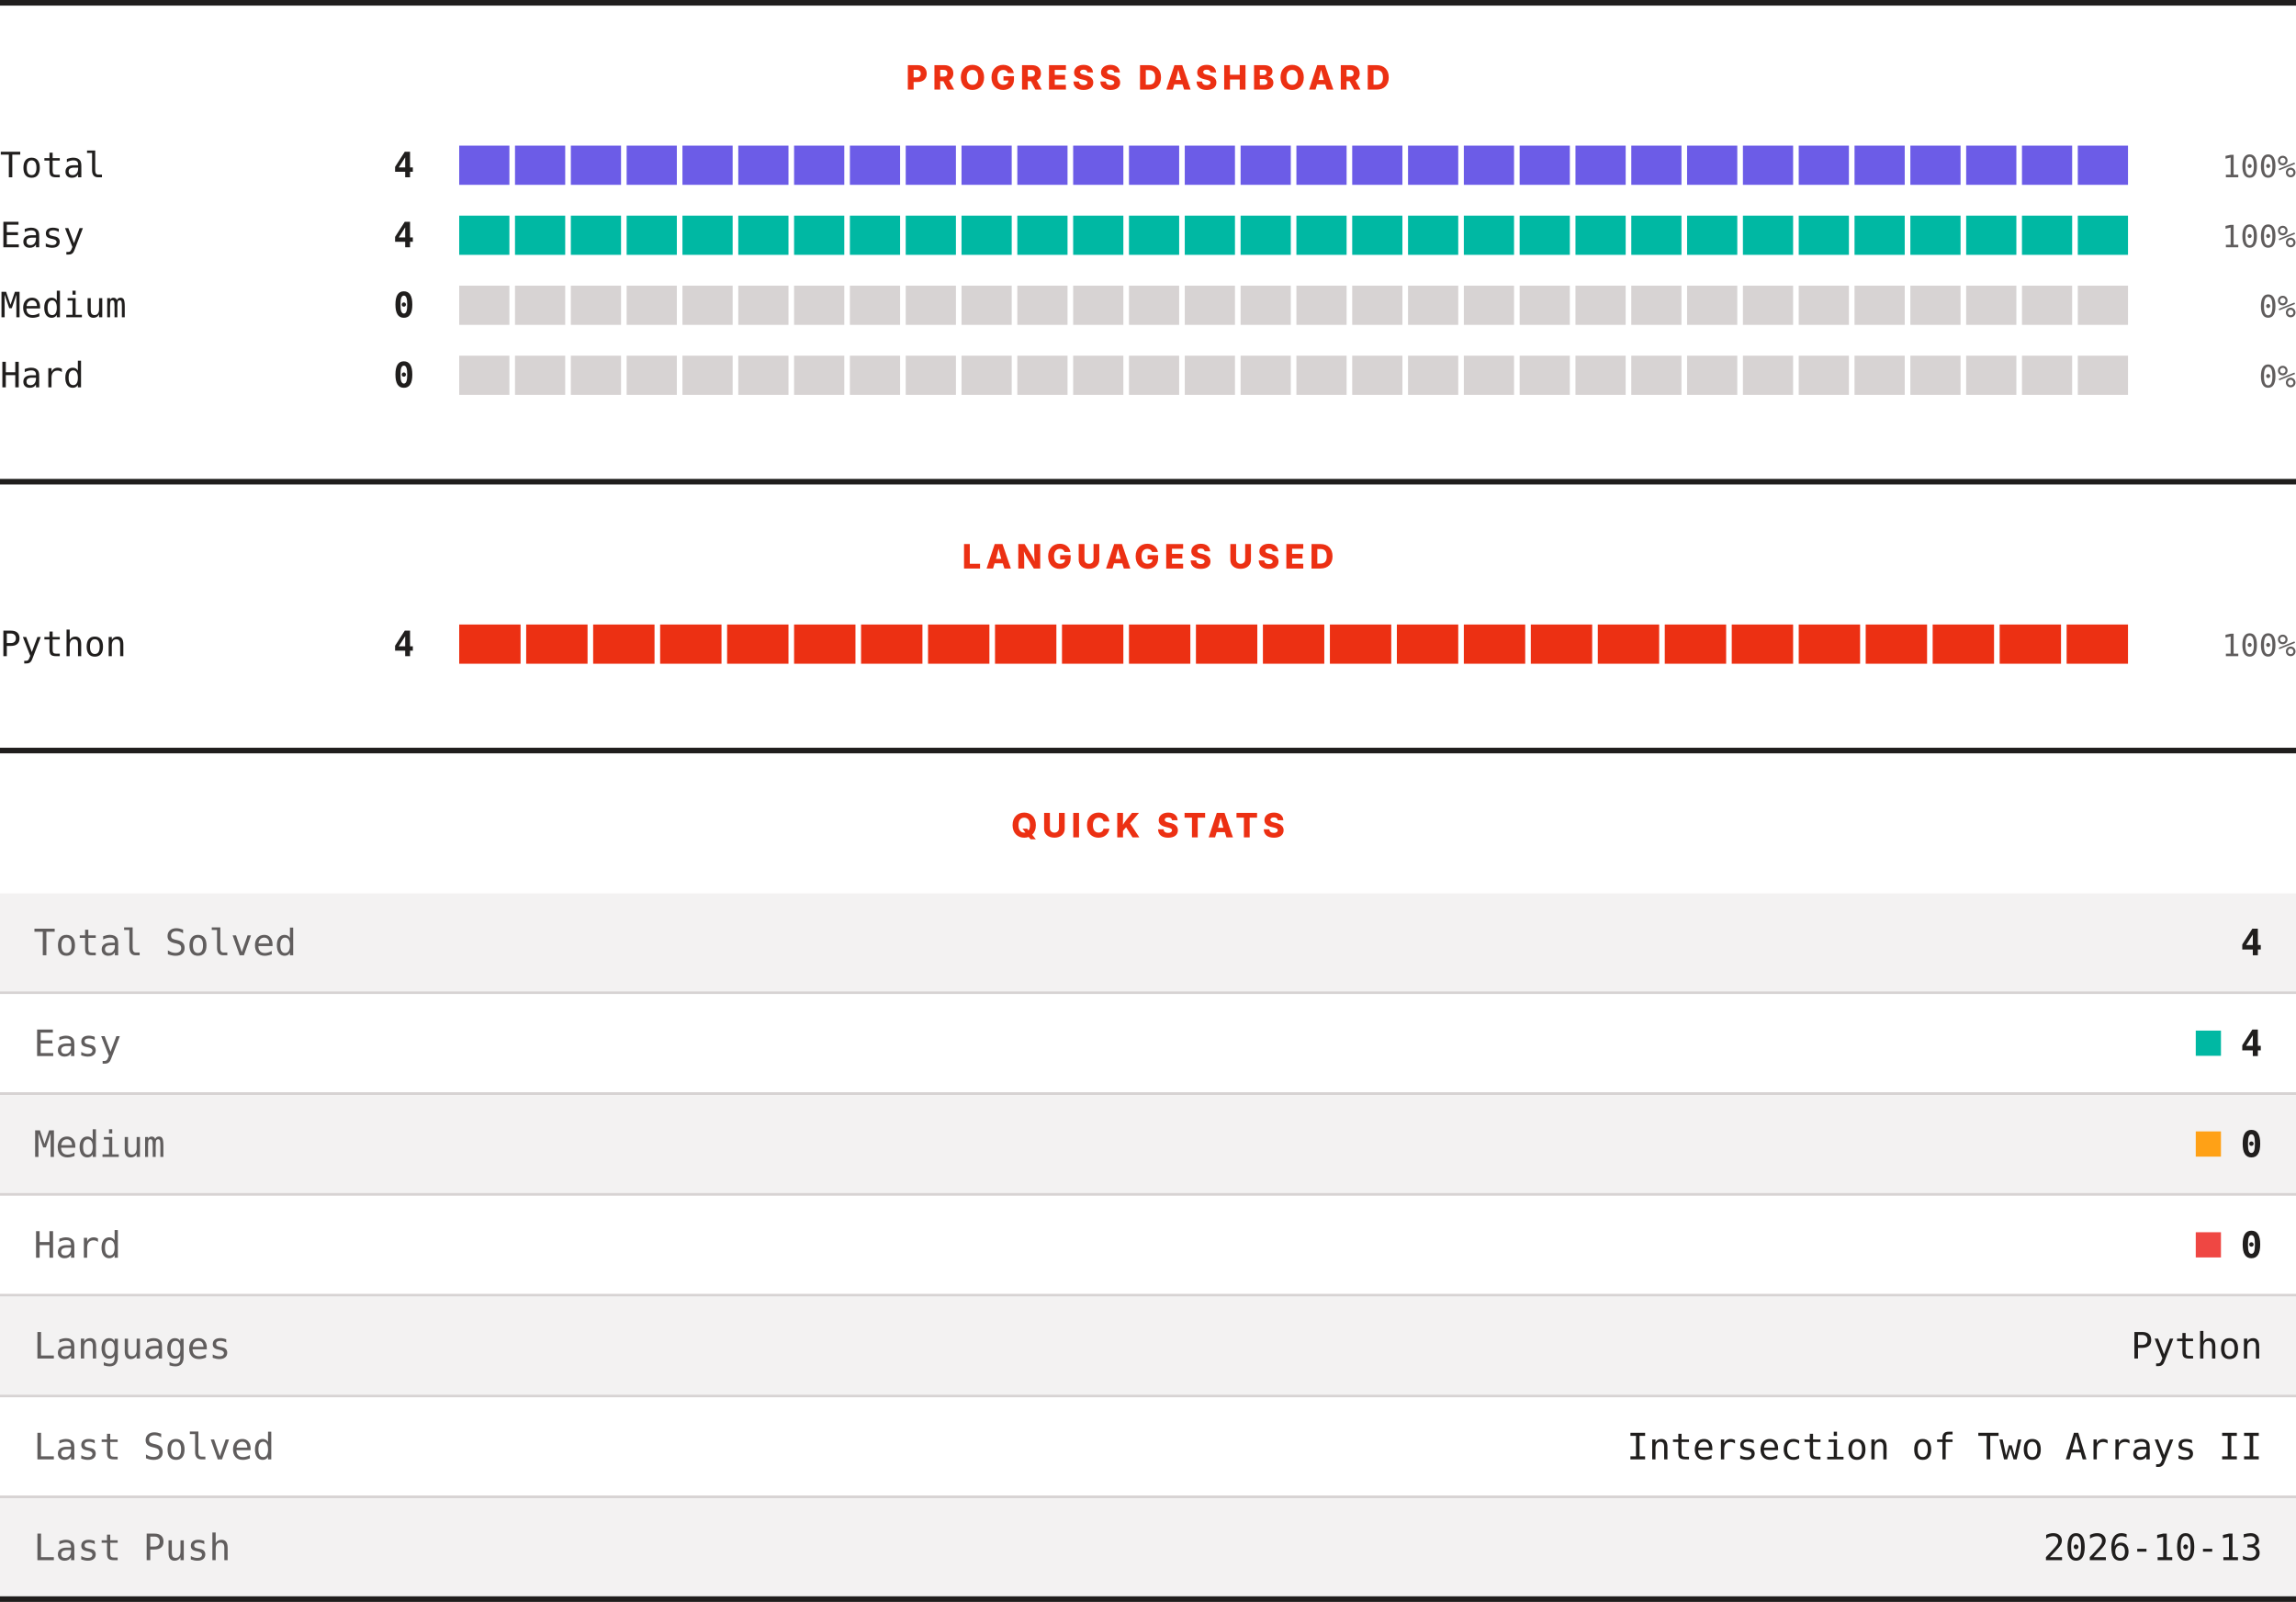
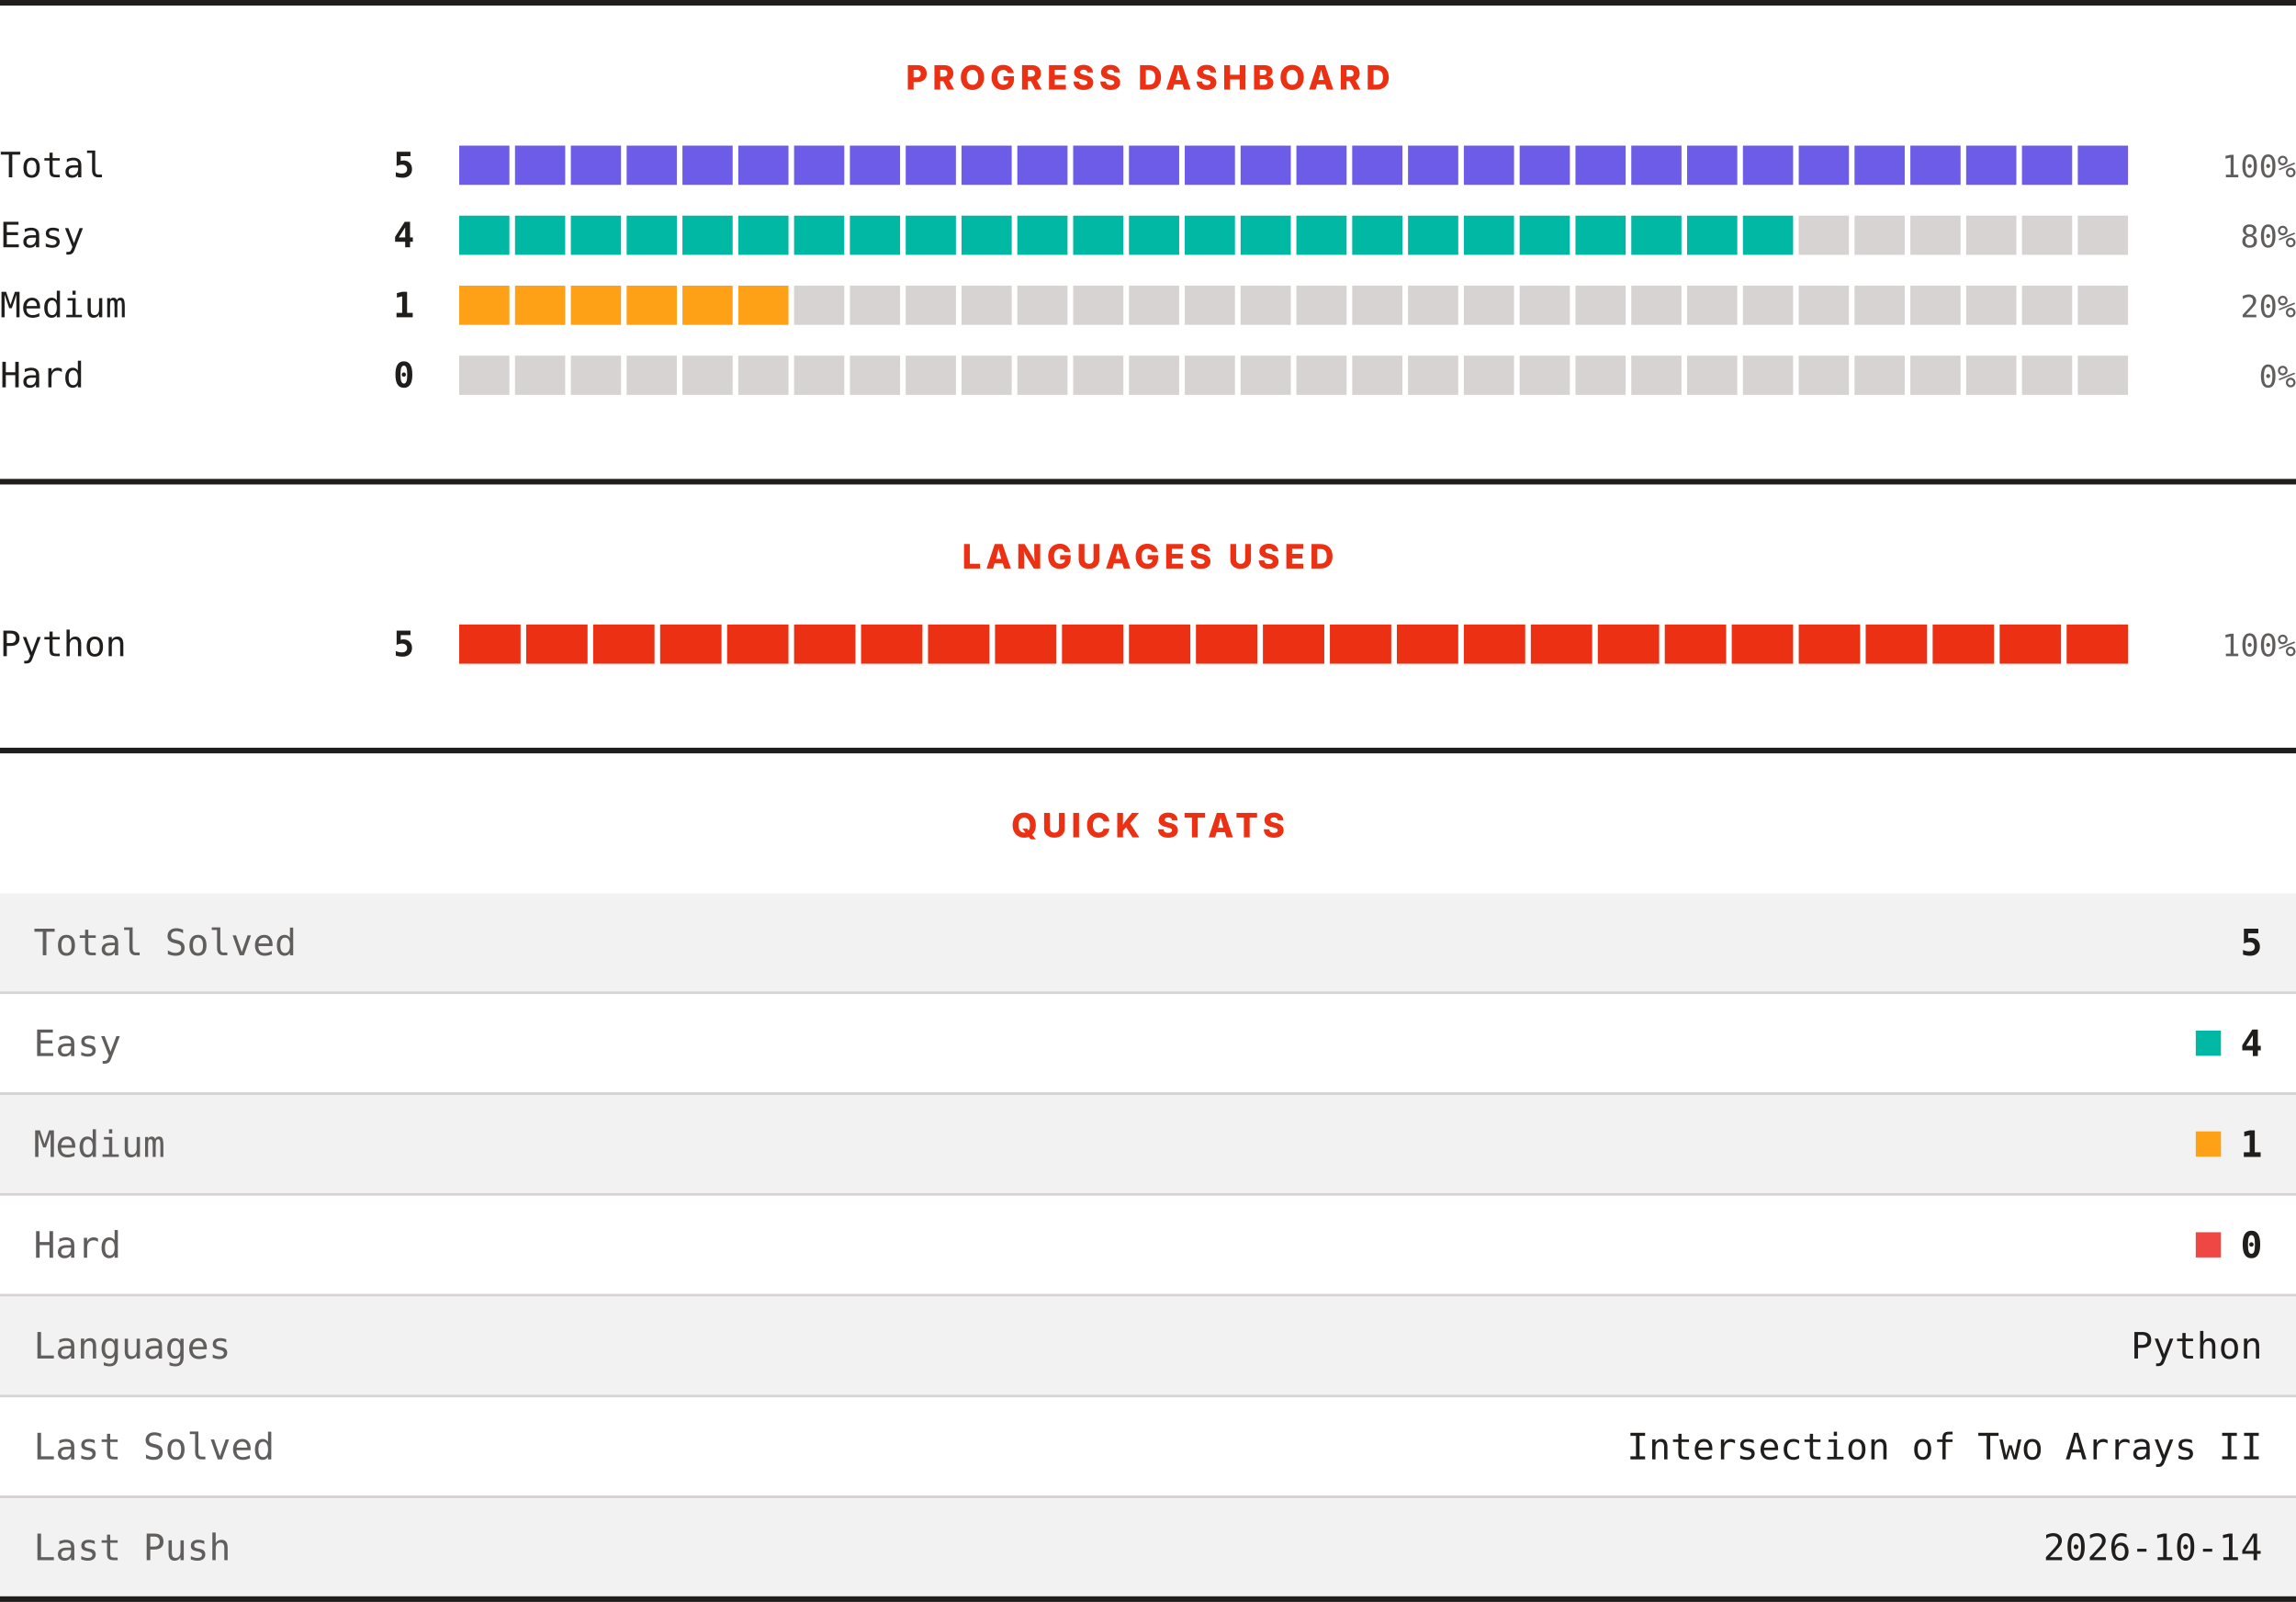
<svg xmlns="http://www.w3.org/2000/svg" width="820" height="572" viewBox="0 0 820 572" role="img" aria-label="LeetCode progress, languages and quick stats">
  <rect width="820" height="572" fill="#ffffff" />
  <rect x="0" y="0" width="820" height="2" fill="#201e1d" />
  <text x="410" y="32" text-anchor="middle" font-family="Archivo, system-ui, -apple-system, Segoe UI, sans-serif" font-size="12" font-weight="800" letter-spacing="1.68" fill="#ec3013">PROGRESS DASHBOARD</text>
  <text x="0" y="63.3" font-family="ui-monospace, SFMono-Regular, Menlo, Consolas, monospace" font-size="12.5" fill="#201e1d">Total</text>
-   <text x="148" y="63.3" text-anchor="end" font-family="ui-monospace, SFMono-Regular, Menlo, Consolas, monospace" font-size="12.5" font-weight="700" fill="#201e1d">4</text>
+   <text x="148" y="63.3" text-anchor="end" font-family="ui-monospace, SFMono-Regular, Menlo, Consolas, monospace" font-size="12.5" font-weight="700" fill="#201e1d">5</text>
  <rect x="164.00" y="52" width="17.93" height="14" fill="#6c5ce7" />
  <rect x="183.93" y="52" width="17.93" height="14" fill="#6c5ce7" />
  <rect x="203.87" y="52" width="17.93" height="14" fill="#6c5ce7" />
  <rect x="223.80" y="52" width="17.93" height="14" fill="#6c5ce7" />
  <rect x="243.73" y="52" width="17.93" height="14" fill="#6c5ce7" />
  <rect x="263.67" y="52" width="17.93" height="14" fill="#6c5ce7" />
  <rect x="283.60" y="52" width="17.93" height="14" fill="#6c5ce7" />
  <rect x="303.53" y="52" width="17.93" height="14" fill="#6c5ce7" />
  <rect x="323.47" y="52" width="17.93" height="14" fill="#6c5ce7" />
  <rect x="343.40" y="52" width="17.93" height="14" fill="#6c5ce7" />
  <rect x="363.33" y="52" width="17.93" height="14" fill="#6c5ce7" />
  <rect x="383.27" y="52" width="17.93" height="14" fill="#6c5ce7" />
  <rect x="403.20" y="52" width="17.93" height="14" fill="#6c5ce7" />
  <rect x="423.13" y="52" width="17.93" height="14" fill="#6c5ce7" />
  <rect x="443.07" y="52" width="17.93" height="14" fill="#6c5ce7" />
  <rect x="463.00" y="52" width="17.93" height="14" fill="#6c5ce7" />
  <rect x="482.93" y="52" width="17.93" height="14" fill="#6c5ce7" />
  <rect x="502.87" y="52" width="17.93" height="14" fill="#6c5ce7" />
  <rect x="522.80" y="52" width="17.93" height="14" fill="#6c5ce7" />
  <rect x="542.73" y="52" width="17.93" height="14" fill="#6c5ce7" />
  <rect x="562.67" y="52" width="17.93" height="14" fill="#6c5ce7" />
  <rect x="582.60" y="52" width="17.93" height="14" fill="#6c5ce7" />
  <rect x="602.53" y="52" width="17.93" height="14" fill="#6c5ce7" />
  <rect x="622.47" y="52" width="17.93" height="14" fill="#6c5ce7" />
  <rect x="642.40" y="52" width="17.93" height="14" fill="#6c5ce7" />
  <rect x="662.33" y="52" width="17.93" height="14" fill="#6c5ce7" />
  <rect x="682.27" y="52" width="17.93" height="14" fill="#6c5ce7" />
  <rect x="702.20" y="52" width="17.93" height="14" fill="#6c5ce7" />
  <rect x="722.13" y="52" width="17.93" height="14" fill="#6c5ce7" />
  <rect x="742.07" y="52" width="17.93" height="14" fill="#6c5ce7" />
  <text x="820" y="63.3" text-anchor="end" font-family="ui-monospace, SFMono-Regular, Menlo, Consolas, monospace" font-size="11" fill="#605d5d">100%</text>
  <text x="0" y="88.3" font-family="ui-monospace, SFMono-Regular, Menlo, Consolas, monospace" font-size="12.5" fill="#201e1d">Easy</text>
  <text x="148" y="88.3" text-anchor="end" font-family="ui-monospace, SFMono-Regular, Menlo, Consolas, monospace" font-size="12.5" font-weight="700" fill="#201e1d">4</text>
  <rect x="164.00" y="77" width="17.93" height="14" fill="#00b8a3" />
  <rect x="183.93" y="77" width="17.93" height="14" fill="#00b8a3" />
  <rect x="203.87" y="77" width="17.93" height="14" fill="#00b8a3" />
  <rect x="223.80" y="77" width="17.93" height="14" fill="#00b8a3" />
  <rect x="243.73" y="77" width="17.93" height="14" fill="#00b8a3" />
  <rect x="263.67" y="77" width="17.93" height="14" fill="#00b8a3" />
  <rect x="283.60" y="77" width="17.93" height="14" fill="#00b8a3" />
  <rect x="303.53" y="77" width="17.93" height="14" fill="#00b8a3" />
  <rect x="323.47" y="77" width="17.93" height="14" fill="#00b8a3" />
  <rect x="343.40" y="77" width="17.93" height="14" fill="#00b8a3" />
  <rect x="363.33" y="77" width="17.93" height="14" fill="#00b8a3" />
  <rect x="383.27" y="77" width="17.93" height="14" fill="#00b8a3" />
  <rect x="403.20" y="77" width="17.93" height="14" fill="#00b8a3" />
  <rect x="423.13" y="77" width="17.93" height="14" fill="#00b8a3" />
  <rect x="443.07" y="77" width="17.93" height="14" fill="#00b8a3" />
  <rect x="463.00" y="77" width="17.93" height="14" fill="#00b8a3" />
  <rect x="482.93" y="77" width="17.93" height="14" fill="#00b8a3" />
  <rect x="502.87" y="77" width="17.93" height="14" fill="#00b8a3" />
  <rect x="522.80" y="77" width="17.93" height="14" fill="#00b8a3" />
  <rect x="542.73" y="77" width="17.93" height="14" fill="#00b8a3" />
  <rect x="562.67" y="77" width="17.93" height="14" fill="#00b8a3" />
  <rect x="582.60" y="77" width="17.93" height="14" fill="#00b8a3" />
  <rect x="602.53" y="77" width="17.93" height="14" fill="#00b8a3" />
  <rect x="622.47" y="77" width="17.93" height="14" fill="#00b8a3" />
-   <rect x="642.40" y="77" width="17.93" height="14" fill="#00b8a3" />
-   <rect x="662.33" y="77" width="17.93" height="14" fill="#00b8a3" />
-   <rect x="682.27" y="77" width="17.93" height="14" fill="#00b8a3" />
-   <rect x="702.20" y="77" width="17.93" height="14" fill="#00b8a3" />
-   <rect x="722.13" y="77" width="17.93" height="14" fill="#00b8a3" />
-   <rect x="742.07" y="77" width="17.93" height="14" fill="#00b8a3" />
-   <text x="820" y="88.3" text-anchor="end" font-family="ui-monospace, SFMono-Regular, Menlo, Consolas, monospace" font-size="11" fill="#605d5d">100%</text>
+   <rect x="642.40" y="77" width="17.93" height="14" fill="#d7d3d3" />
+   <rect x="662.33" y="77" width="17.93" height="14" fill="#d7d3d3" />
+   <rect x="682.27" y="77" width="17.93" height="14" fill="#d7d3d3" />
+   <rect x="702.20" y="77" width="17.93" height="14" fill="#d7d3d3" />
+   <rect x="722.13" y="77" width="17.93" height="14" fill="#d7d3d3" />
+   <rect x="742.07" y="77" width="17.93" height="14" fill="#d7d3d3" />
+   <text x="820" y="88.3" text-anchor="end" font-family="ui-monospace, SFMono-Regular, Menlo, Consolas, monospace" font-size="11" fill="#605d5d">80%</text>
  <text x="0" y="113.3" font-family="ui-monospace, SFMono-Regular, Menlo, Consolas, monospace" font-size="12.5" fill="#201e1d">Medium</text>
-   <text x="148" y="113.3" text-anchor="end" font-family="ui-monospace, SFMono-Regular, Menlo, Consolas, monospace" font-size="12.5" font-weight="700" fill="#201e1d">0</text>
-   <rect x="164.00" y="102" width="17.93" height="14" fill="#d7d3d3" />
-   <rect x="183.93" y="102" width="17.93" height="14" fill="#d7d3d3" />
-   <rect x="203.87" y="102" width="17.93" height="14" fill="#d7d3d3" />
-   <rect x="223.80" y="102" width="17.93" height="14" fill="#d7d3d3" />
-   <rect x="243.73" y="102" width="17.93" height="14" fill="#d7d3d3" />
-   <rect x="263.67" y="102" width="17.93" height="14" fill="#d7d3d3" />
+   <text x="148" y="113.3" text-anchor="end" font-family="ui-monospace, SFMono-Regular, Menlo, Consolas, monospace" font-size="12.5" font-weight="700" fill="#201e1d">1</text>
+   <rect x="164.00" y="102" width="17.93" height="14" fill="#ffa116" />
+   <rect x="183.93" y="102" width="17.93" height="14" fill="#ffa116" />
+   <rect x="203.87" y="102" width="17.93" height="14" fill="#ffa116" />
+   <rect x="223.80" y="102" width="17.93" height="14" fill="#ffa116" />
+   <rect x="243.73" y="102" width="17.93" height="14" fill="#ffa116" />
+   <rect x="263.67" y="102" width="17.93" height="14" fill="#ffa116" />
  <rect x="283.60" y="102" width="17.93" height="14" fill="#d7d3d3" />
  <rect x="303.53" y="102" width="17.93" height="14" fill="#d7d3d3" />
  <rect x="323.47" y="102" width="17.93" height="14" fill="#d7d3d3" />
  <rect x="343.40" y="102" width="17.93" height="14" fill="#d7d3d3" />
  <rect x="363.33" y="102" width="17.93" height="14" fill="#d7d3d3" />
  <rect x="383.27" y="102" width="17.93" height="14" fill="#d7d3d3" />
  <rect x="403.20" y="102" width="17.93" height="14" fill="#d7d3d3" />
  <rect x="423.13" y="102" width="17.93" height="14" fill="#d7d3d3" />
  <rect x="443.07" y="102" width="17.93" height="14" fill="#d7d3d3" />
  <rect x="463.00" y="102" width="17.93" height="14" fill="#d7d3d3" />
  <rect x="482.93" y="102" width="17.93" height="14" fill="#d7d3d3" />
  <rect x="502.87" y="102" width="17.93" height="14" fill="#d7d3d3" />
  <rect x="522.80" y="102" width="17.93" height="14" fill="#d7d3d3" />
  <rect x="542.73" y="102" width="17.93" height="14" fill="#d7d3d3" />
  <rect x="562.67" y="102" width="17.93" height="14" fill="#d7d3d3" />
  <rect x="582.60" y="102" width="17.93" height="14" fill="#d7d3d3" />
  <rect x="602.53" y="102" width="17.93" height="14" fill="#d7d3d3" />
  <rect x="622.47" y="102" width="17.93" height="14" fill="#d7d3d3" />
  <rect x="642.40" y="102" width="17.93" height="14" fill="#d7d3d3" />
  <rect x="662.33" y="102" width="17.93" height="14" fill="#d7d3d3" />
  <rect x="682.27" y="102" width="17.93" height="14" fill="#d7d3d3" />
  <rect x="702.20" y="102" width="17.93" height="14" fill="#d7d3d3" />
  <rect x="722.13" y="102" width="17.93" height="14" fill="#d7d3d3" />
  <rect x="742.07" y="102" width="17.93" height="14" fill="#d7d3d3" />
-   <text x="820" y="113.3" text-anchor="end" font-family="ui-monospace, SFMono-Regular, Menlo, Consolas, monospace" font-size="11" fill="#605d5d">0%</text>
+   <text x="820" y="113.3" text-anchor="end" font-family="ui-monospace, SFMono-Regular, Menlo, Consolas, monospace" font-size="11" fill="#605d5d">20%</text>
  <text x="0" y="138.3" font-family="ui-monospace, SFMono-Regular, Menlo, Consolas, monospace" font-size="12.5" fill="#201e1d">Hard</text>
  <text x="148" y="138.3" text-anchor="end" font-family="ui-monospace, SFMono-Regular, Menlo, Consolas, monospace" font-size="12.5" font-weight="700" fill="#201e1d">0</text>
  <rect x="164.00" y="127" width="17.93" height="14" fill="#d7d3d3" />
  <rect x="183.93" y="127" width="17.93" height="14" fill="#d7d3d3" />
  <rect x="203.87" y="127" width="17.93" height="14" fill="#d7d3d3" />
  <rect x="223.80" y="127" width="17.93" height="14" fill="#d7d3d3" />
  <rect x="243.73" y="127" width="17.93" height="14" fill="#d7d3d3" />
  <rect x="263.67" y="127" width="17.93" height="14" fill="#d7d3d3" />
  <rect x="283.60" y="127" width="17.93" height="14" fill="#d7d3d3" />
  <rect x="303.53" y="127" width="17.93" height="14" fill="#d7d3d3" />
  <rect x="323.47" y="127" width="17.93" height="14" fill="#d7d3d3" />
  <rect x="343.40" y="127" width="17.93" height="14" fill="#d7d3d3" />
  <rect x="363.33" y="127" width="17.93" height="14" fill="#d7d3d3" />
  <rect x="383.27" y="127" width="17.93" height="14" fill="#d7d3d3" />
  <rect x="403.20" y="127" width="17.93" height="14" fill="#d7d3d3" />
  <rect x="423.13" y="127" width="17.93" height="14" fill="#d7d3d3" />
  <rect x="443.07" y="127" width="17.93" height="14" fill="#d7d3d3" />
  <rect x="463.00" y="127" width="17.93" height="14" fill="#d7d3d3" />
  <rect x="482.93" y="127" width="17.93" height="14" fill="#d7d3d3" />
  <rect x="502.87" y="127" width="17.93" height="14" fill="#d7d3d3" />
  <rect x="522.80" y="127" width="17.93" height="14" fill="#d7d3d3" />
  <rect x="542.73" y="127" width="17.93" height="14" fill="#d7d3d3" />
  <rect x="562.67" y="127" width="17.93" height="14" fill="#d7d3d3" />
  <rect x="582.60" y="127" width="17.93" height="14" fill="#d7d3d3" />
  <rect x="602.53" y="127" width="17.93" height="14" fill="#d7d3d3" />
  <rect x="622.47" y="127" width="17.93" height="14" fill="#d7d3d3" />
  <rect x="642.40" y="127" width="17.93" height="14" fill="#d7d3d3" />
  <rect x="662.33" y="127" width="17.93" height="14" fill="#d7d3d3" />
  <rect x="682.27" y="127" width="17.93" height="14" fill="#d7d3d3" />
  <rect x="702.20" y="127" width="17.93" height="14" fill="#d7d3d3" />
  <rect x="722.13" y="127" width="17.93" height="14" fill="#d7d3d3" />
  <rect x="742.07" y="127" width="17.93" height="14" fill="#d7d3d3" />
  <text x="820" y="138.3" text-anchor="end" font-family="ui-monospace, SFMono-Regular, Menlo, Consolas, monospace" font-size="11" fill="#605d5d">0%</text>
  <rect x="0" y="171" width="820" height="2" fill="#201e1d" />
  <text x="410" y="203" text-anchor="middle" font-family="Archivo, system-ui, -apple-system, Segoe UI, sans-serif" font-size="12" font-weight="800" letter-spacing="1.68" fill="#ec3013">LANGUAGES USED</text>
  <text x="0" y="234.3" font-family="ui-monospace, SFMono-Regular, Menlo, Consolas, monospace" font-size="12.5" fill="#201e1d">Python</text>
-   <text x="148" y="234.3" text-anchor="end" font-family="ui-monospace, SFMono-Regular, Menlo, Consolas, monospace" font-size="12.5" font-weight="700" fill="#201e1d">4</text>
+   <text x="148" y="234.3" text-anchor="end" font-family="ui-monospace, SFMono-Regular, Menlo, Consolas, monospace" font-size="12.5" font-weight="700" fill="#201e1d">5</text>
  <rect x="164.00" y="223" width="21.92" height="14" fill="#ec3013" />
  <rect x="187.92" y="223" width="21.92" height="14" fill="#ec3013" />
  <rect x="211.84" y="223" width="21.92" height="14" fill="#ec3013" />
  <rect x="235.76" y="223" width="21.92" height="14" fill="#ec3013" />
  <rect x="259.68" y="223" width="21.92" height="14" fill="#ec3013" />
  <rect x="283.60" y="223" width="21.92" height="14" fill="#ec3013" />
  <rect x="307.52" y="223" width="21.92" height="14" fill="#ec3013" />
  <rect x="331.44" y="223" width="21.92" height="14" fill="#ec3013" />
  <rect x="355.36" y="223" width="21.92" height="14" fill="#ec3013" />
  <rect x="379.28" y="223" width="21.92" height="14" fill="#ec3013" />
  <rect x="403.20" y="223" width="21.92" height="14" fill="#ec3013" />
  <rect x="427.12" y="223" width="21.92" height="14" fill="#ec3013" />
  <rect x="451.04" y="223" width="21.92" height="14" fill="#ec3013" />
  <rect x="474.96" y="223" width="21.92" height="14" fill="#ec3013" />
  <rect x="498.88" y="223" width="21.92" height="14" fill="#ec3013" />
  <rect x="522.80" y="223" width="21.92" height="14" fill="#ec3013" />
  <rect x="546.72" y="223" width="21.92" height="14" fill="#ec3013" />
  <rect x="570.64" y="223" width="21.92" height="14" fill="#ec3013" />
  <rect x="594.56" y="223" width="21.92" height="14" fill="#ec3013" />
  <rect x="618.48" y="223" width="21.92" height="14" fill="#ec3013" />
  <rect x="642.40" y="223" width="21.92" height="14" fill="#ec3013" />
  <rect x="666.32" y="223" width="21.92" height="14" fill="#ec3013" />
  <rect x="690.24" y="223" width="21.92" height="14" fill="#ec3013" />
  <rect x="714.16" y="223" width="21.92" height="14" fill="#ec3013" />
  <rect x="738.08" y="223" width="21.92" height="14" fill="#ec3013" />
  <text x="820" y="234.3" text-anchor="end" font-family="ui-monospace, SFMono-Regular, Menlo, Consolas, monospace" font-size="11" fill="#605d5d">100%</text>
  <rect x="0" y="267" width="820" height="2" fill="#201e1d" />
  <text x="410" y="299" text-anchor="middle" font-family="Archivo, system-ui, -apple-system, Segoe UI, sans-serif" font-size="12" font-weight="800" letter-spacing="1.68" fill="#ec3013">QUICK STATS</text>
  <rect x="0" y="319" width="820" height="35" fill="#f3f2f2" />
  <text x="12" y="341.1" font-family="ui-monospace, SFMono-Regular, Menlo, Consolas, monospace" font-size="13" fill="#605d5d">Total Solved</text>
-   <text x="808" y="341.1" text-anchor="end" font-family="ui-monospace, SFMono-Regular, Menlo, Consolas, monospace" font-size="13" font-weight="700" fill="#201e1d">4</text>
+   <text x="808" y="341.1" text-anchor="end" font-family="ui-monospace, SFMono-Regular, Menlo, Consolas, monospace" font-size="13" font-weight="700" fill="#201e1d">5</text>
  <rect x="0" y="354" width="820" height="1" fill="#d7d3d3" />
  <rect x="0" y="355" width="820" height="35" fill="#ffffff" />
  <text x="12" y="377.1" font-family="ui-monospace, SFMono-Regular, Menlo, Consolas, monospace" font-size="13" fill="#605d5d">Easy</text>
  <rect x="784.2" y="368" width="9" height="9" fill="#00b8a3" />
  <text x="808" y="377.1" text-anchor="end" font-family="ui-monospace, SFMono-Regular, Menlo, Consolas, monospace" font-size="13" font-weight="700" fill="#201e1d">4</text>
  <rect x="0" y="390" width="820" height="1" fill="#d7d3d3" />
  <rect x="0" y="391" width="820" height="35" fill="#f3f2f2" />
  <text x="12" y="413.1" font-family="ui-monospace, SFMono-Regular, Menlo, Consolas, monospace" font-size="13" fill="#605d5d">Medium</text>
  <rect x="784.2" y="404" width="9" height="9" fill="#ffa116" />
-   <text x="808" y="413.1" text-anchor="end" font-family="ui-monospace, SFMono-Regular, Menlo, Consolas, monospace" font-size="13" font-weight="700" fill="#201e1d">0</text>
+   <text x="808" y="413.1" text-anchor="end" font-family="ui-monospace, SFMono-Regular, Menlo, Consolas, monospace" font-size="13" font-weight="700" fill="#201e1d">1</text>
  <rect x="0" y="426" width="820" height="1" fill="#d7d3d3" />
  <rect x="0" y="427" width="820" height="35" fill="#ffffff" />
  <text x="12" y="449.1" font-family="ui-monospace, SFMono-Regular, Menlo, Consolas, monospace" font-size="13" fill="#605d5d">Hard</text>
  <rect x="784.2" y="440" width="9" height="9" fill="#ef4743" />
  <text x="808" y="449.1" text-anchor="end" font-family="ui-monospace, SFMono-Regular, Menlo, Consolas, monospace" font-size="13" font-weight="700" fill="#201e1d">0</text>
  <rect x="0" y="462" width="820" height="1" fill="#d7d3d3" />
  <rect x="0" y="463" width="820" height="35" fill="#f3f2f2" />
  <text x="12" y="485.1" font-family="ui-monospace, SFMono-Regular, Menlo, Consolas, monospace" font-size="13" fill="#605d5d">Languages</text>
  <text x="808" y="485.1" text-anchor="end" font-family="ui-monospace, SFMono-Regular, Menlo, Consolas, monospace" font-size="13" fill="#201e1d">Python</text>
  <rect x="0" y="498" width="820" height="1" fill="#d7d3d3" />
  <rect x="0" y="499" width="820" height="35" fill="#ffffff" />
  <text x="12" y="521.1" font-family="ui-monospace, SFMono-Regular, Menlo, Consolas, monospace" font-size="13" fill="#605d5d">Last Solved</text>
  <text x="808" y="521.1" text-anchor="end" font-family="ui-monospace, SFMono-Regular, Menlo, Consolas, monospace" font-size="13" fill="#201e1d">Intersection of Two Arrays II</text>
  <rect x="0" y="534" width="820" height="1" fill="#d7d3d3" />
  <rect x="0" y="535" width="820" height="35" fill="#f3f2f2" />
  <text x="12" y="557.1" font-family="ui-monospace, SFMono-Regular, Menlo, Consolas, monospace" font-size="13" fill="#605d5d">Last Push</text>
-   <text x="808" y="557.1" text-anchor="end" font-family="ui-monospace, SFMono-Regular, Menlo, Consolas, monospace" font-size="13" fill="#201e1d">2026-10-13</text>
+   <text x="808" y="557.1" text-anchor="end" font-family="ui-monospace, SFMono-Regular, Menlo, Consolas, monospace" font-size="13" fill="#201e1d">2026-10-14</text>
  <rect x="0" y="570" width="820" height="2" fill="#201e1d" />
</svg>
